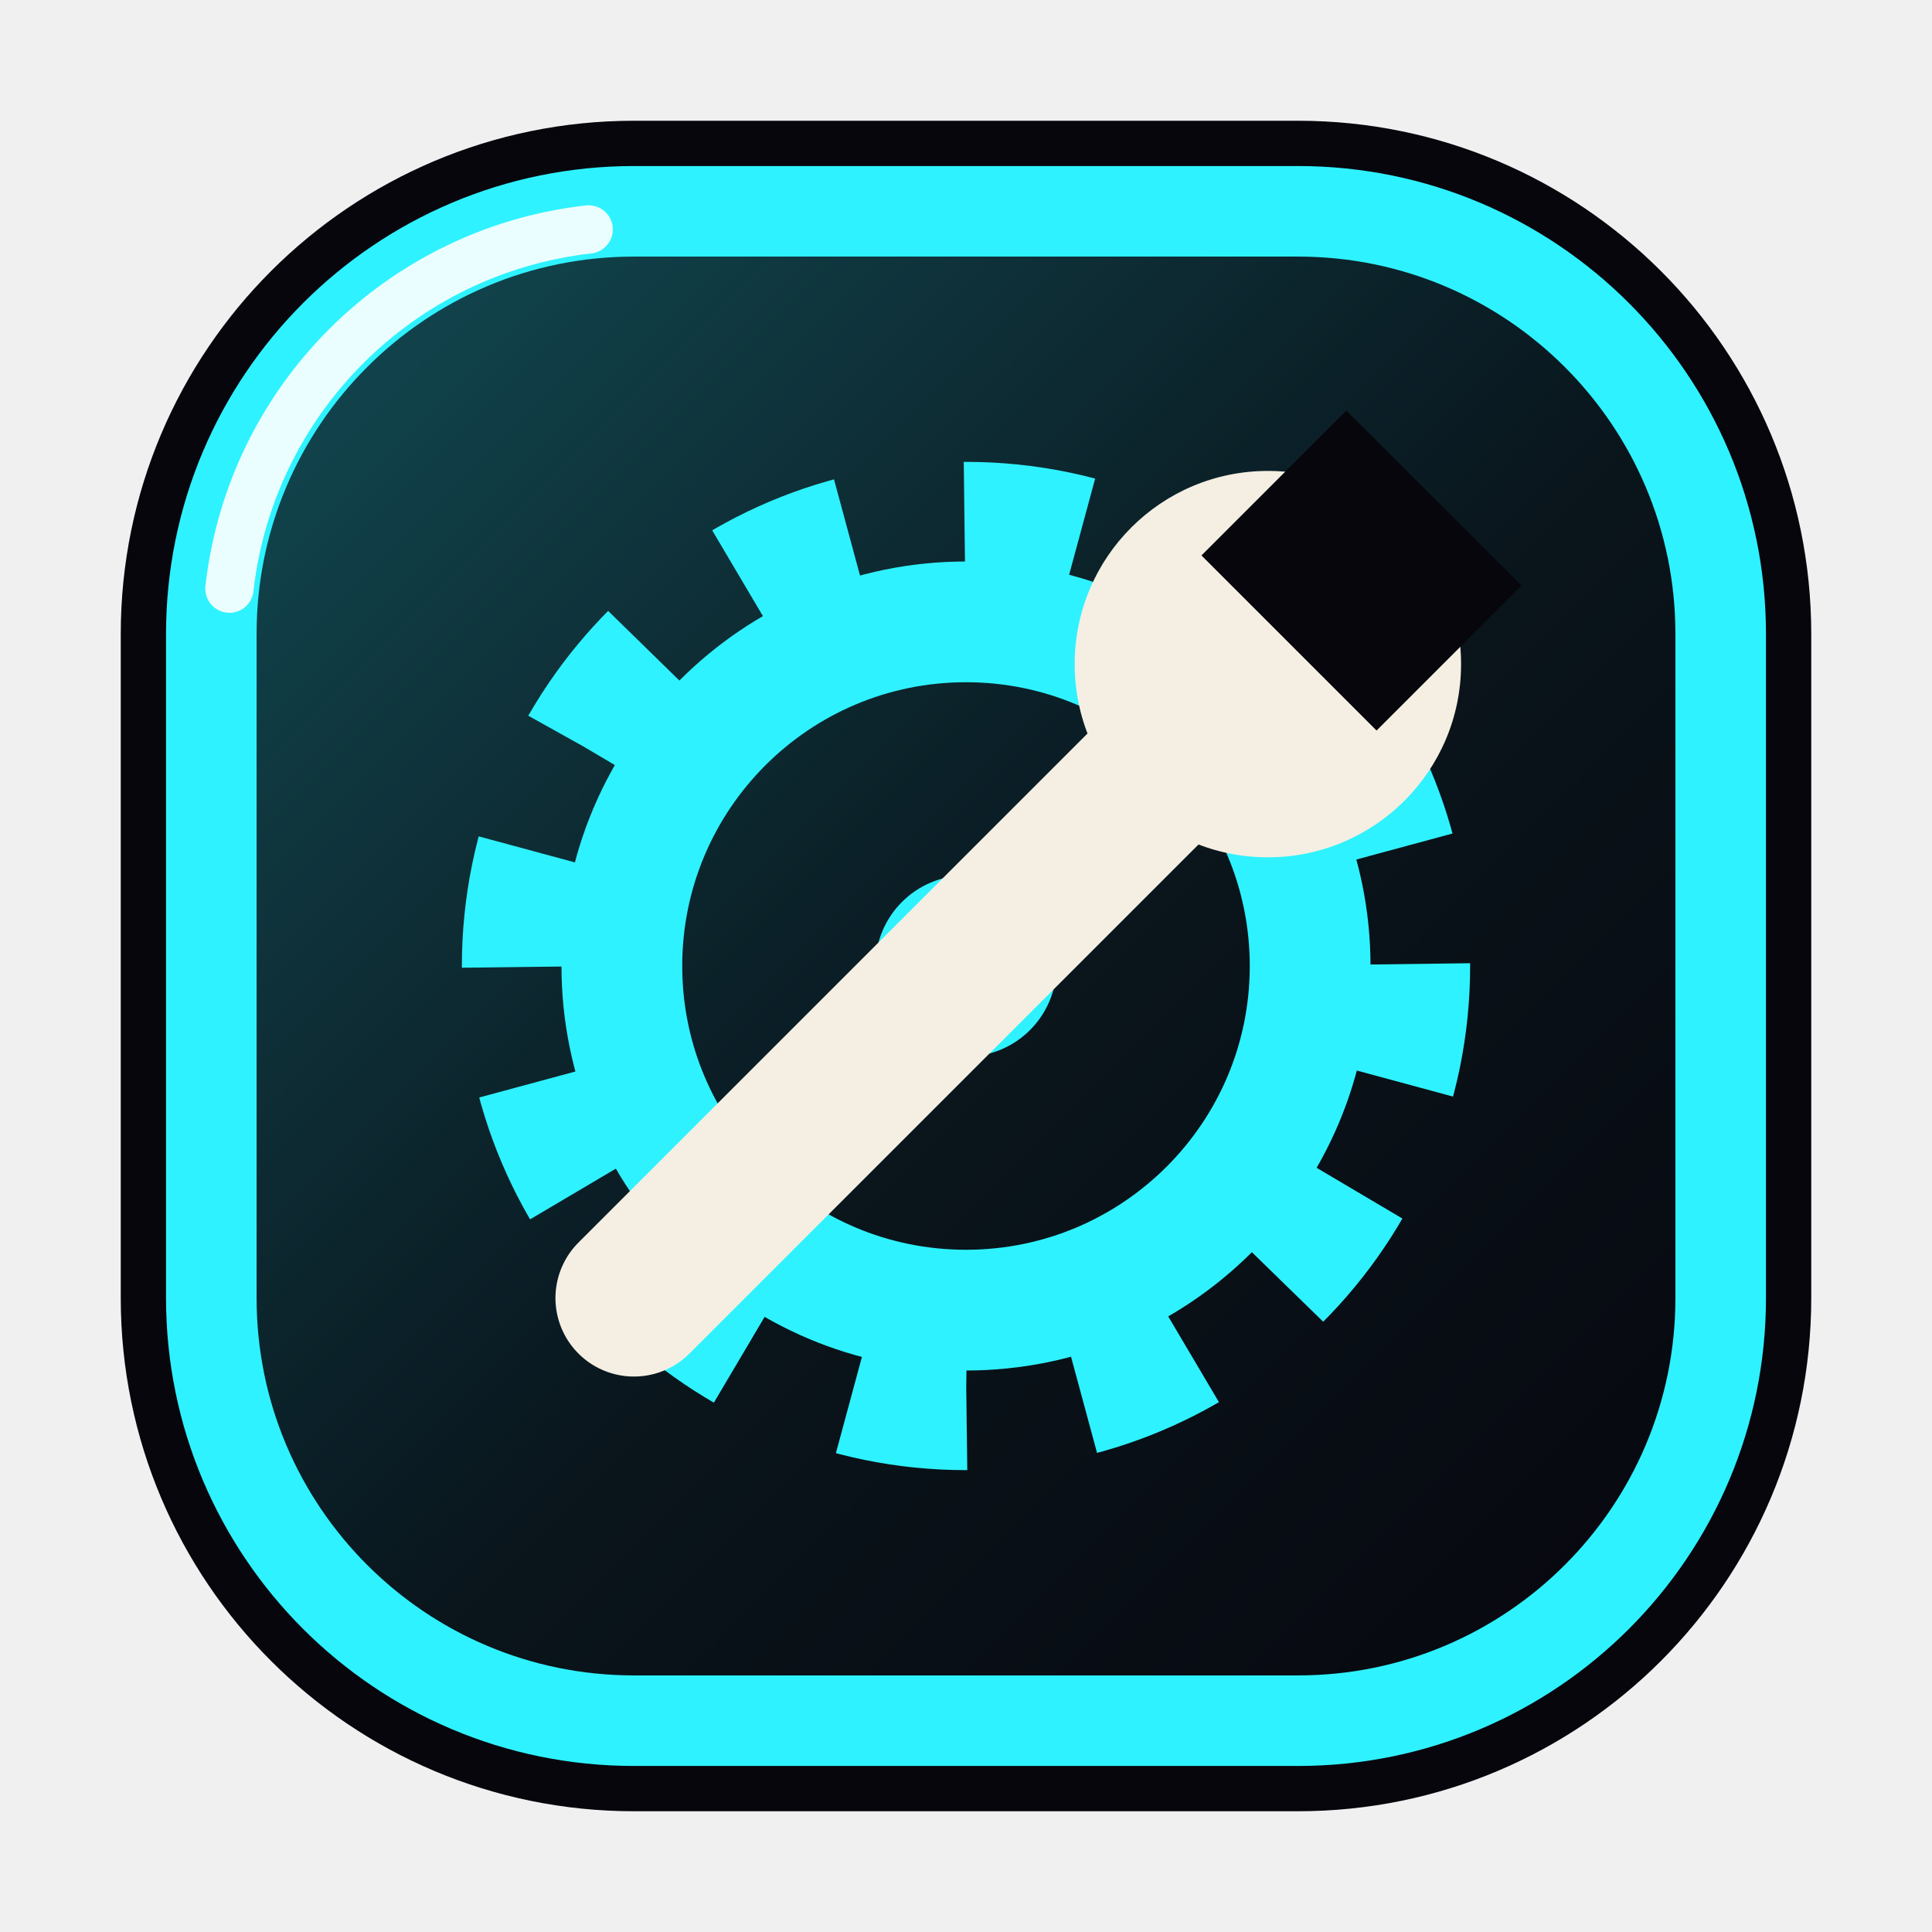
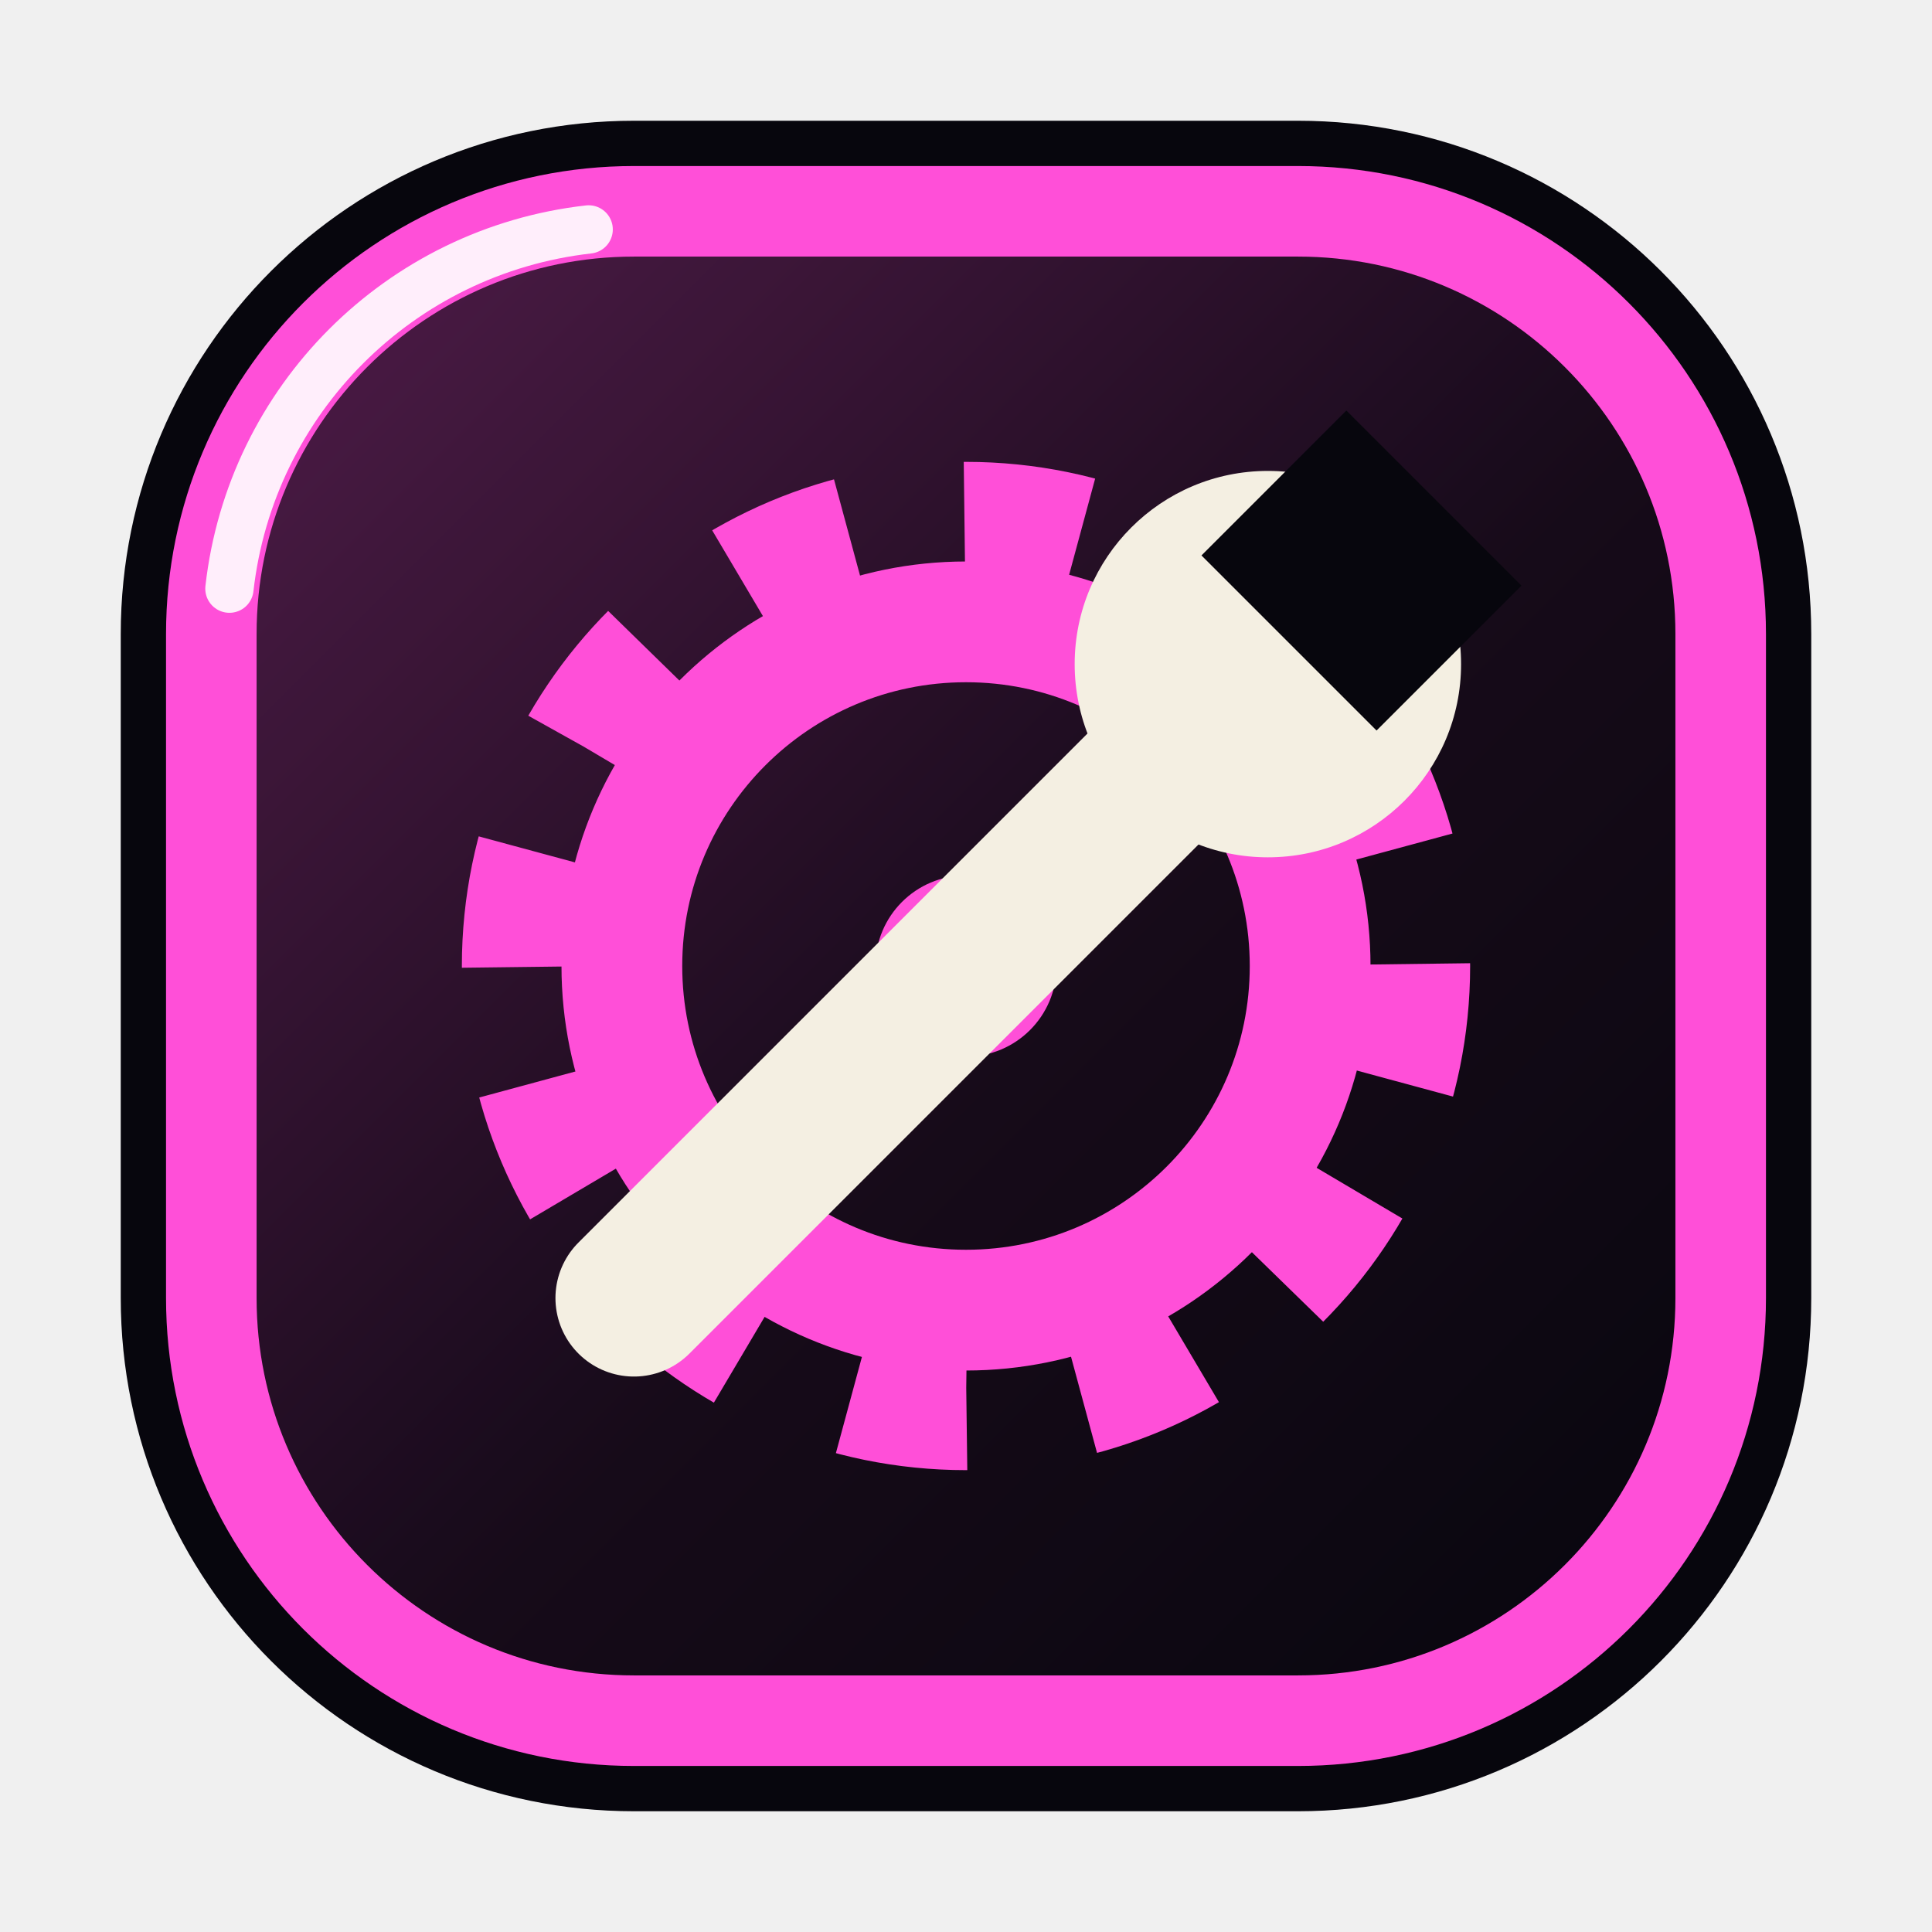
<svg xmlns="http://www.w3.org/2000/svg" viewBox="0 0 64 64" width="64" height="64">
  <defs>
    <linearGradient id="core-space_dock" x1="0" y1="0" x2="1" y2="1">
-       <stop offset="0" stop-color="#2ef2ff" stop-opacity=".30" />
-       <stop offset=".55" stop-color="#2ef2ff" stop-opacity=".06" />
-       <stop offset="1" stop-color="#2ef2ff" stop-opacity="0" />
+       <stop offset="0" stop-color="#ff4fd8" stop-opacity=".30" />
+       <stop offset=".55" stop-color="#ff4fd8" stop-opacity=".06" />
+       <stop offset="1" stop-color="#ff4fd8" stop-opacity="0" />
    </linearGradient>
  </defs>
  <rect x="7" y="7" width="50" height="50" rx="14" fill="none" stroke="#07060d" stroke-width="6" />
  <rect x="7" y="7" width="50" height="50" rx="14" fill="#07060d" />
  <rect x="7" y="7" width="50" height="50" rx="14" fill="url(#core-space_dock)" />
-   <rect x="7" y="7" width="50" height="50" rx="14" fill="none" stroke="#2ef2ff" stroke-width="3" />
+   <rect x="7" y="7" width="50" height="50" rx="14" fill="none" stroke="#ff4fd8" stroke-width="3" />
  <path d="M7.6 19.5A13.5 13.5 0 0 1 19.5 7.6" stroke="#fff" stroke-width="1.6" stroke-linecap="round" fill="none" opacity=".9" />
-   <circle cx="32" cy="32" r="14.6" stroke="#2ef2ff" stroke-width="4.2" fill="none" stroke-dasharray="3.82 3.82" />
-   <circle cx="32" cy="32" r="11.4" stroke="#2ef2ff" stroke-width="4" fill="none" />
-   <circle cx="32" cy="32" r="3" fill="#2ef2ff" />
+   <circle cx="32" cy="32" r="14.6" stroke="#ff4fd8" stroke-width="4.2" fill="none" stroke-dasharray="3.82 3.82" />
+   <circle cx="32" cy="32" r="11.4" stroke="#ff4fd8" stroke-width="4" fill="none" />
+   <circle cx="32" cy="32" r="3" fill="#ff4fd8" />
  <path d="M21 43L40 24" stroke="#f4efe2" stroke-width="5.2" stroke-linecap="round" stroke-linejoin="round" fill="none" />
  <circle cx="42" cy="22" r="6.4" fill="#f4efe2" />
  <path d="M44.6 13.6L50.4 19.4L45.6 24.2L39.8 18.4Z" fill="#07060d" />
</svg>
